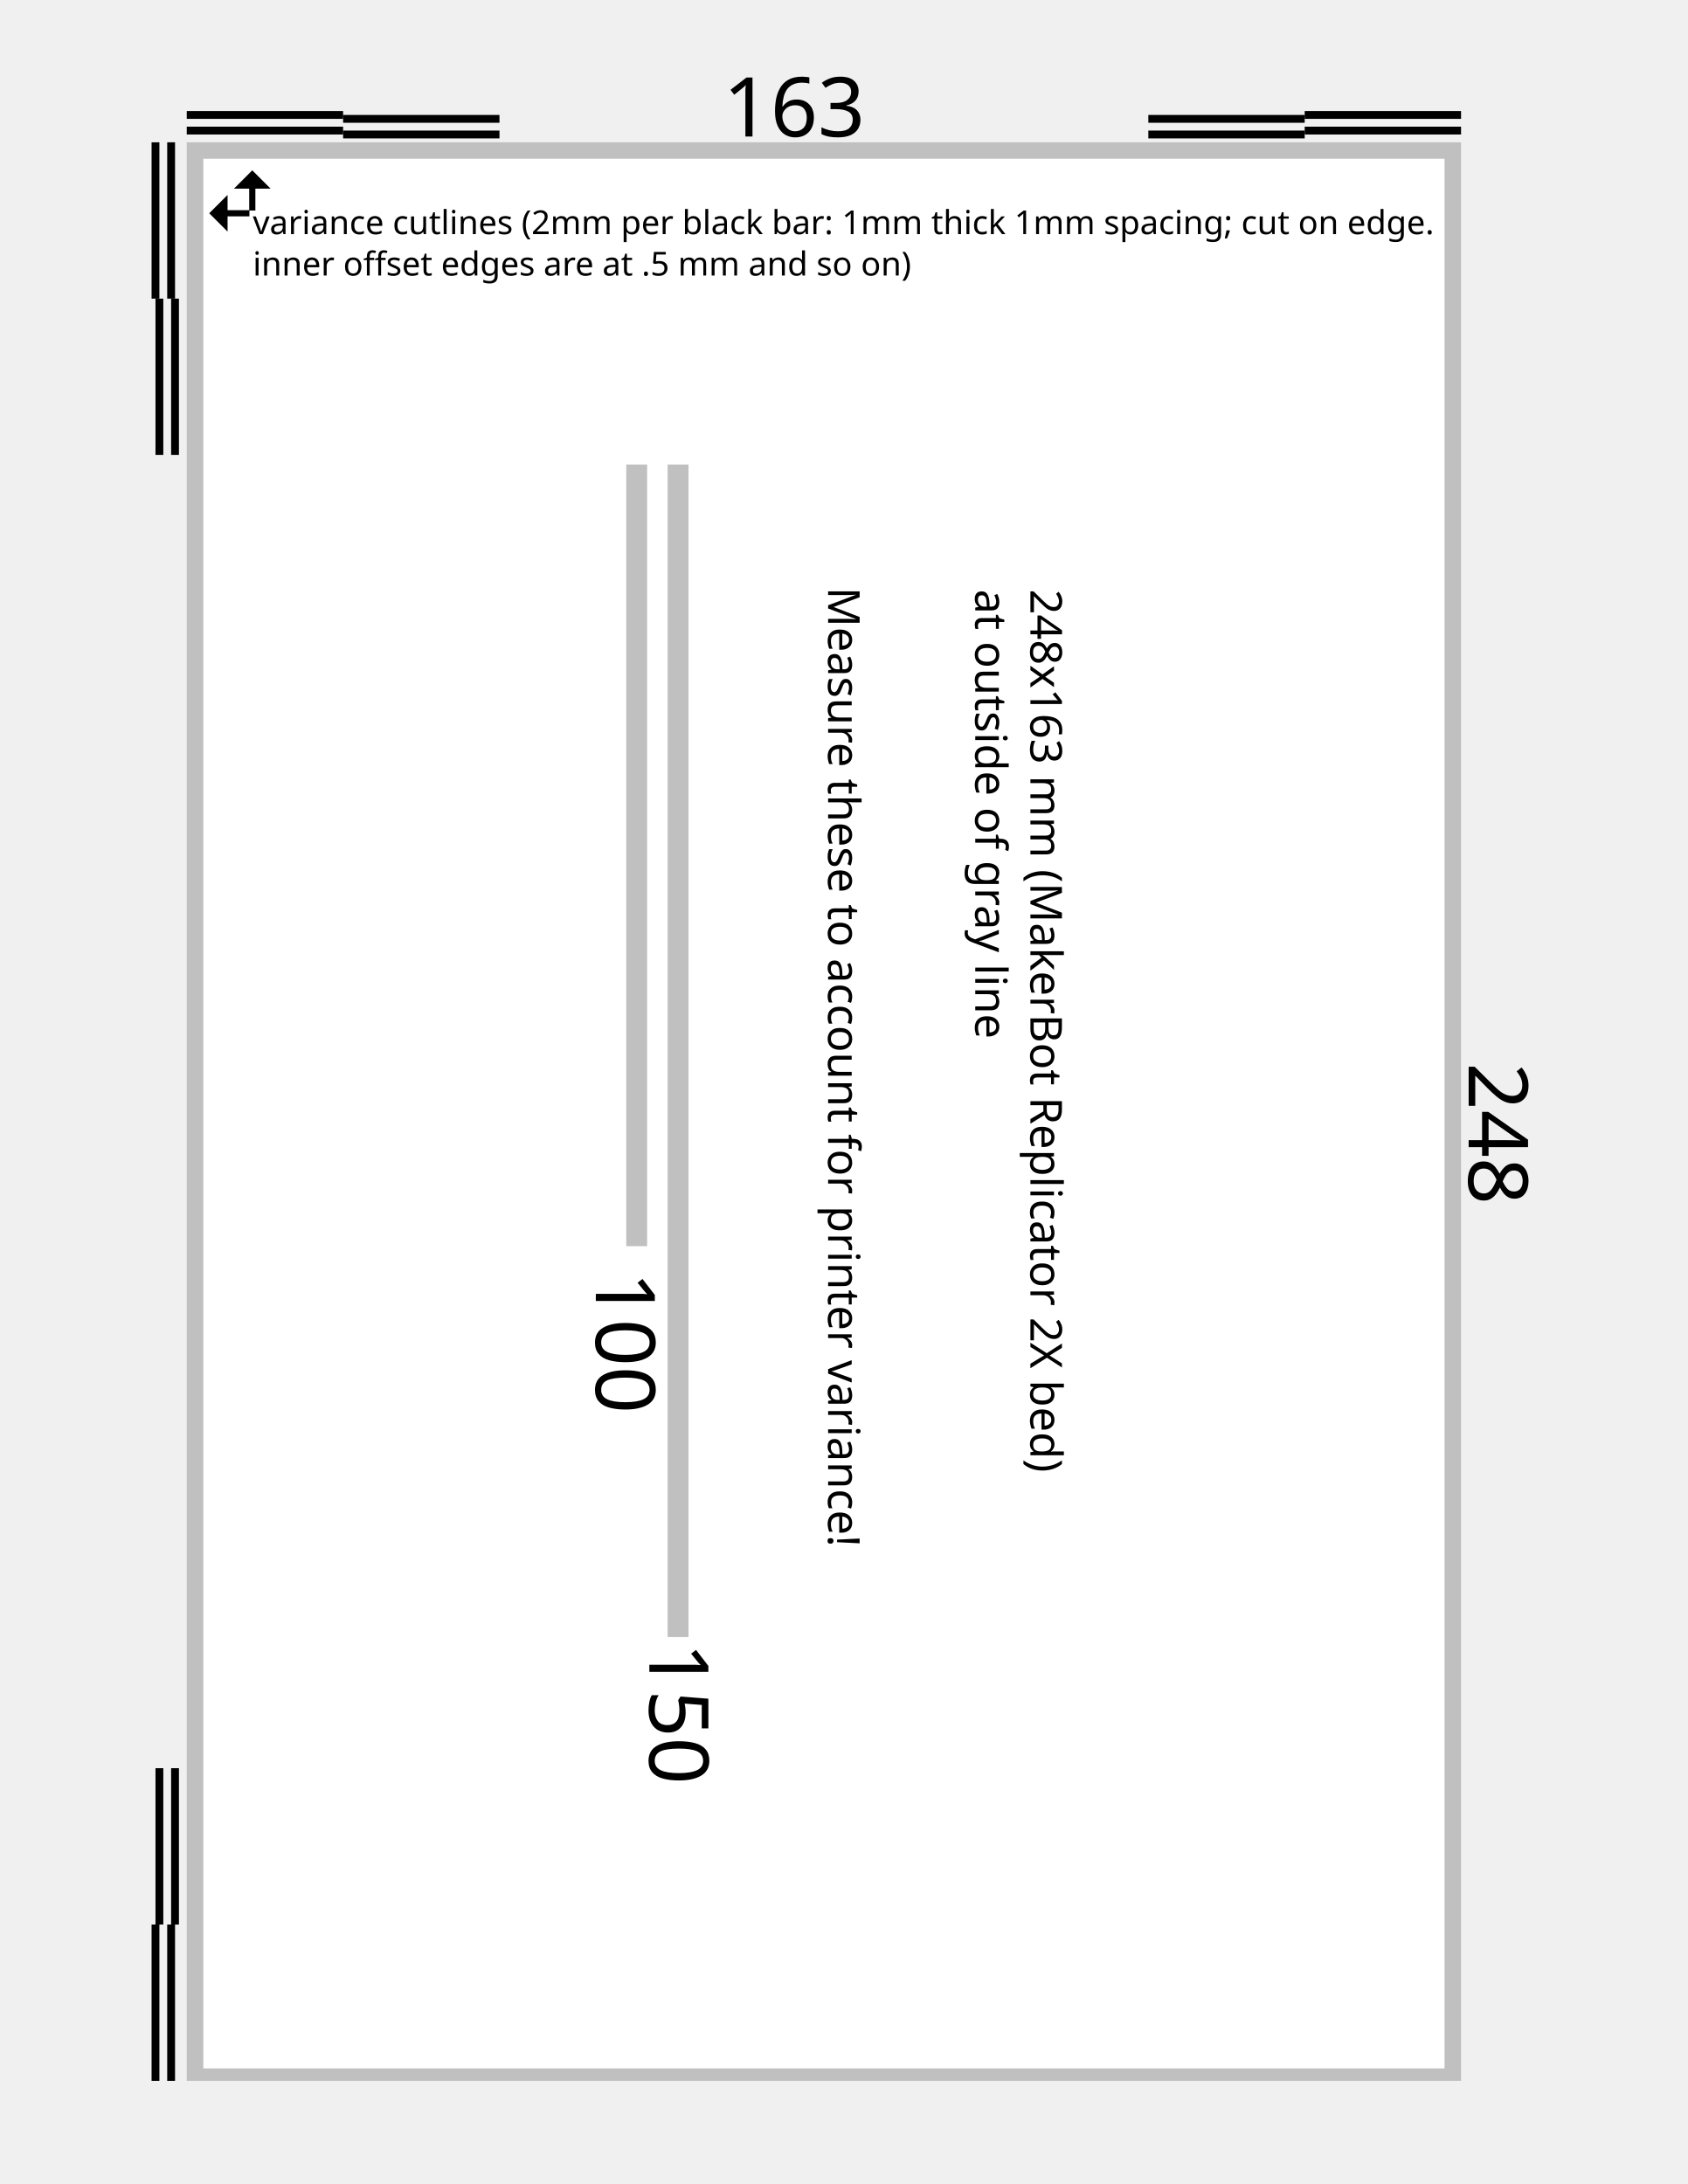
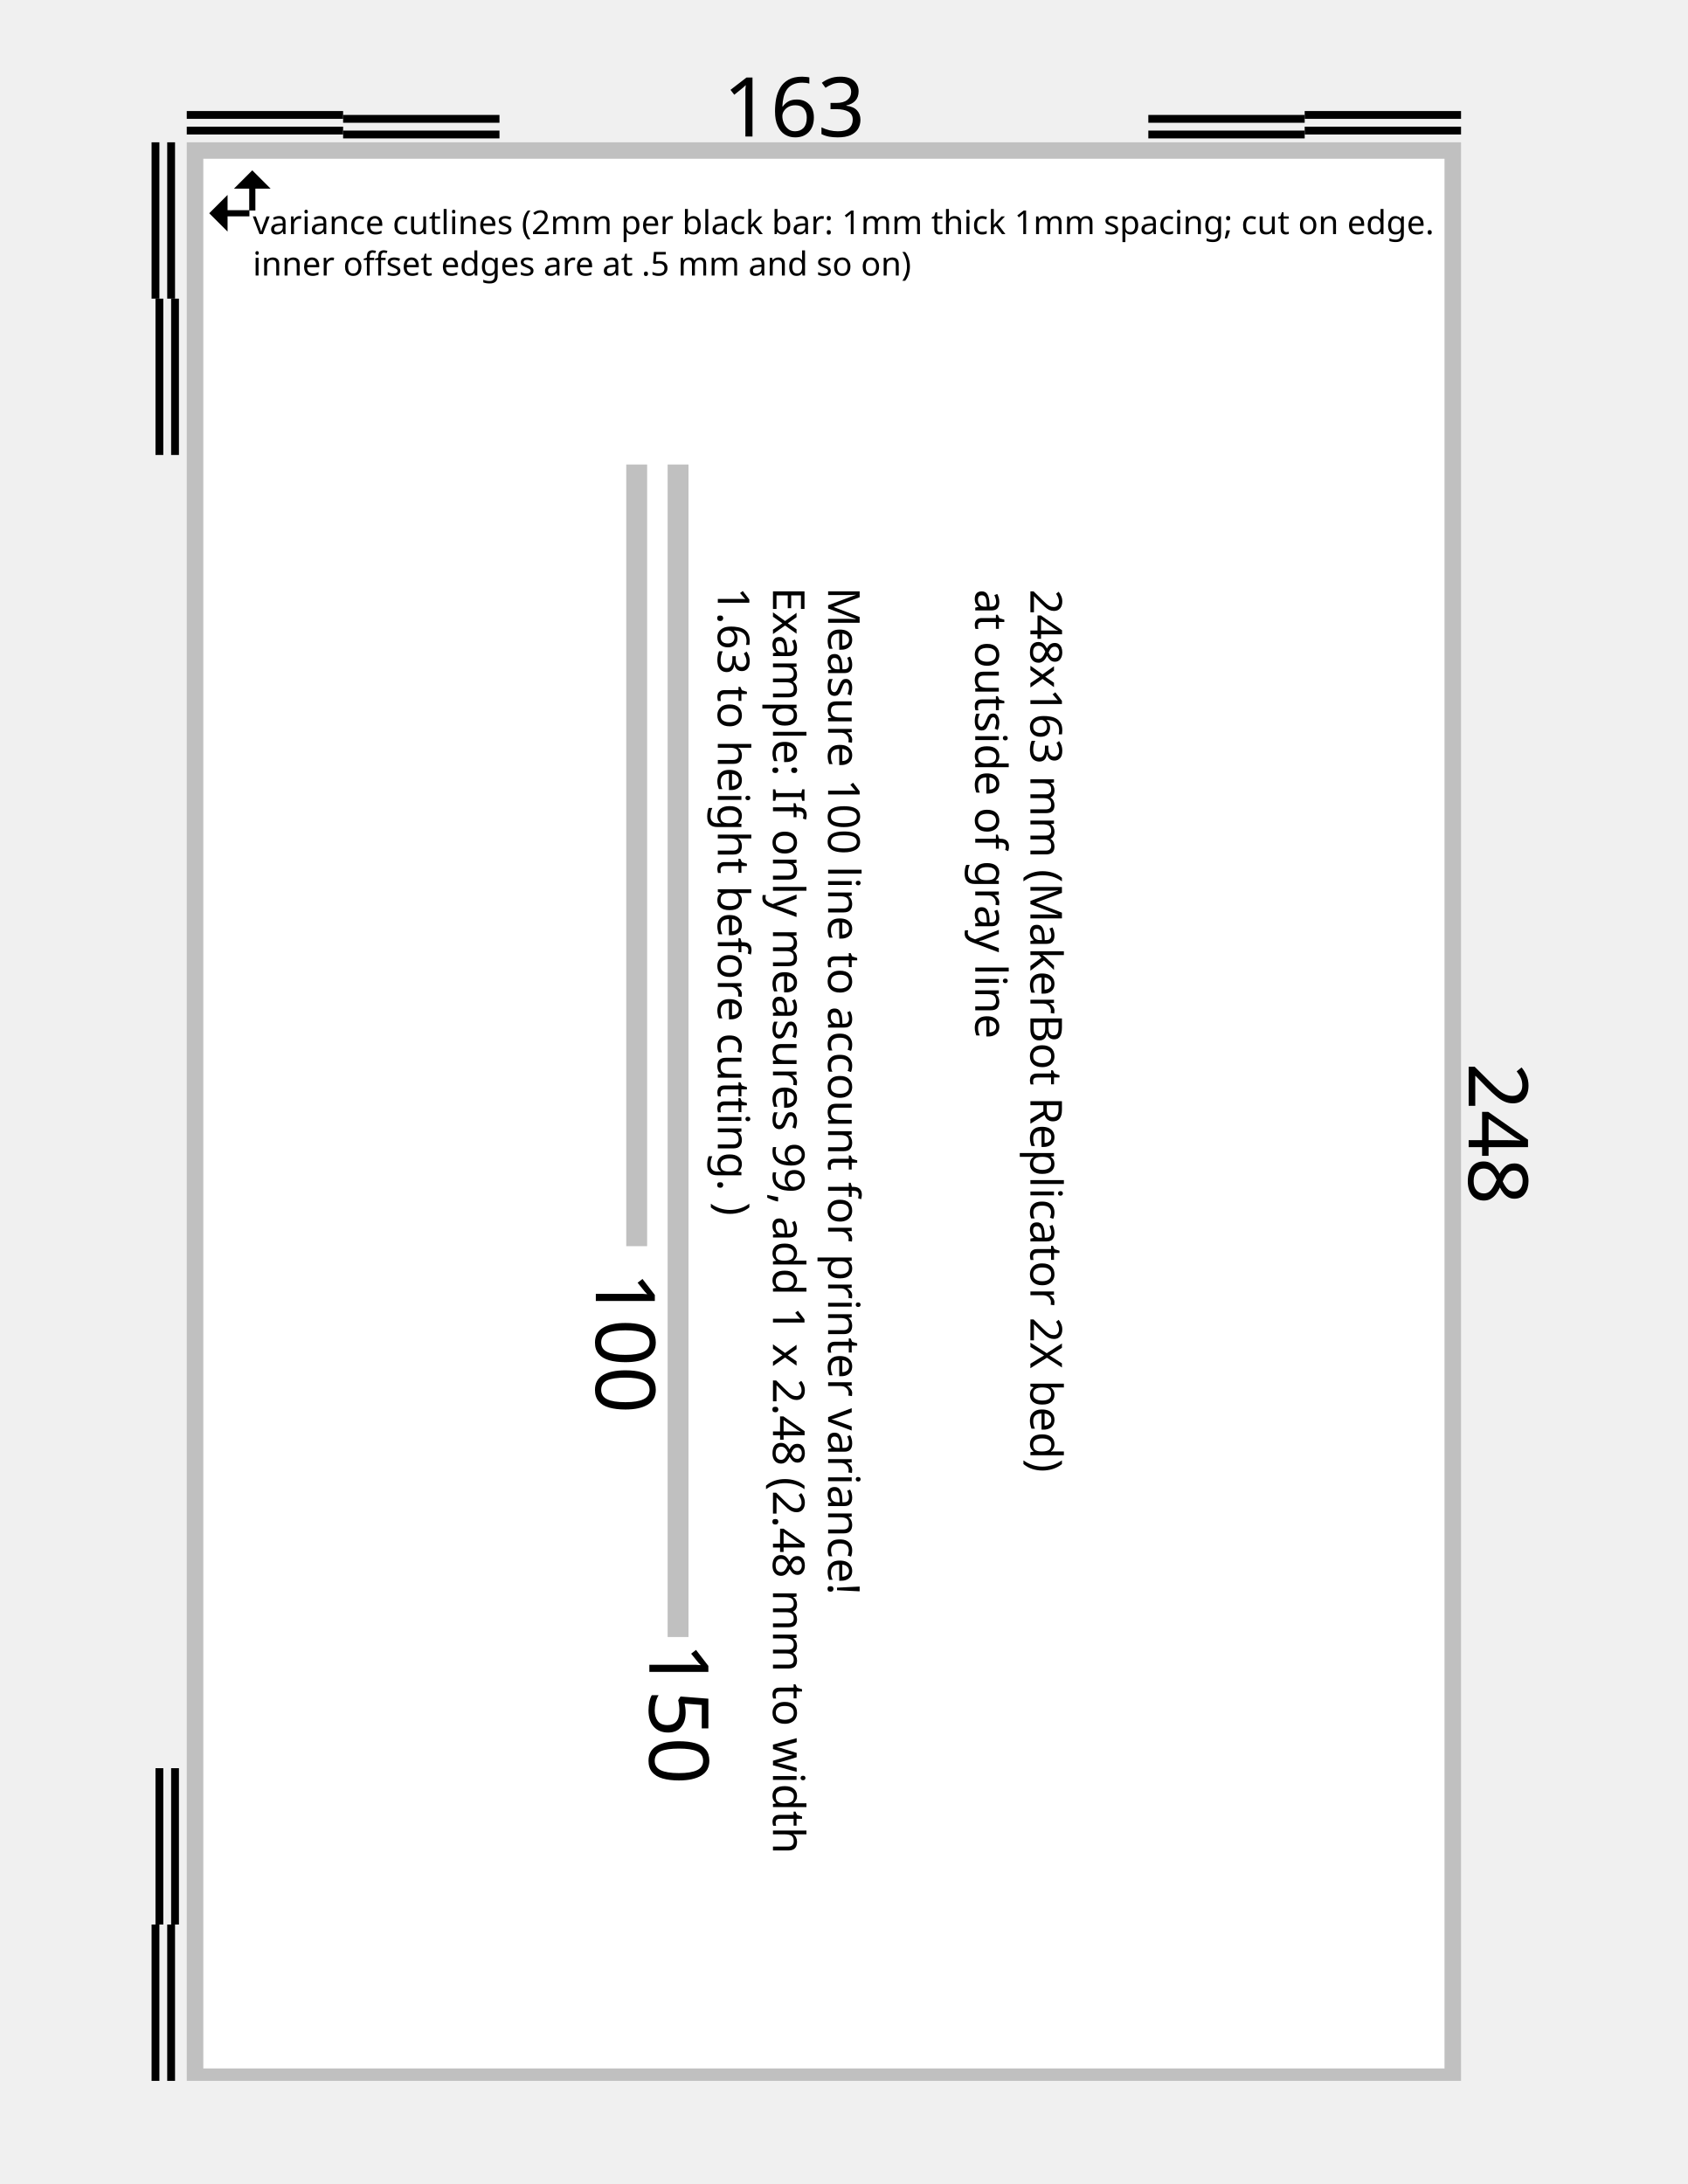
<svg xmlns="http://www.w3.org/2000/svg" width="8.5in" height="11in" viewBox="0 0 215.9 279.4" version="1.1" id="svg5">
  <defs id="defs2" />
  <g id="layer1">
    <rect style="fill:#c0c0c0;fill-opacity:1;stroke-width:4.356;stroke-linecap:round" id="rect1014" width="163" height="248" x="23.889" y="18.205" />
    <rect style="fill:#ffffff;fill-opacity:1;stroke-width:4.465;stroke-linecap:round" id="rect1016" width="158.768" height="244.303" x="26.006" y="20.31" />
    <rect style="fill:#c0c0c0;fill-opacity:1;stroke-width:4.469;stroke-linecap:round" id="rect234" width="2.671" height="150" x="85.399" y="59.425" />
    <rect style="fill:#c0c0c0;fill-opacity:1;stroke-width:3.649;stroke-linecap:round" id="rect950" width="2.671" height="100" x="80.107" y="59.425" />
    <text xml:space="preserve" style="font-style:normal;font-weight:normal;font-size:10.583px;line-height:1.25;font-family:sans-serif;fill:#000000;fill-opacity:1;stroke:none;stroke-width:0.265" x="210.136" y="-83.06" id="text1006" transform="rotate(90)">
      <tspan id="tspan1004" style="stroke-width:0.265" x="210.136" y="-83.06">150</tspan>
      <tspan style="stroke-width:0.265" x="210.136" y="-69.831" id="tspan1008" />
    </text>
    <text xml:space="preserve" style="font-style:normal;font-weight:normal;font-size:10.583px;line-height:1.25;font-family:sans-serif;fill:#000000;fill-opacity:1;stroke:none;stroke-width:0.265" x="162.679" y="-76.215" id="text1012" transform="rotate(90)">
      <tspan id="tspan1010" style="stroke-width:0.265" x="162.679" y="-76.215">100</tspan>
    </text>
    <text xml:space="preserve" style="font-style:normal;font-weight:normal;font-size:10.583px;line-height:1.25;font-family:sans-serif;fill:#000000;fill-opacity:1;stroke:none;stroke-width:0.265" x="135.965" y="-187.863" id="text1228" transform="rotate(90)">
      <tspan id="tspan1226" style="stroke-width:0.265" x="135.965" y="-187.863">248</tspan>
    </text>
    <text xml:space="preserve" style="font-style:normal;font-weight:normal;font-size:10.583px;line-height:1.25;font-family:sans-serif;fill:#000000;fill-opacity:1;stroke:none;stroke-width:0.265" x="92.505" y="17.466" id="text1232">
      <tspan id="tspan1230" style="stroke-width:0.265" x="92.505" y="17.466">163</tspan>
    </text>
    <text xml:space="preserve" style="font-style:normal;font-weight:normal;font-size:5.644px;line-height:1.25;font-family:sans-serif;fill:#000000;fill-opacity:1;stroke:none;stroke-width:0.265" x="75.104" y="-105.933" id="text300" transform="rotate(90)">
-       <tspan id="tspan298" style="font-size:5.644px;stroke-width:0.265" x="75.104" y="-105.933">Measure these to account for printer variance!</tspan>
+       <tspan id="tspan298" style="font-size:5.644px;stroke-width:0.265" x="75.104" y="-105.933">Measure 100 line to account for printer variance!</tspan>
+       <tspan style="font-size:5.644px;stroke-width:0.265" x="75.104" y="-98.878" id="tspan4346">Example: If only measures 99, add 1 x 2.48 (2.48 mm to width</tspan>
+       <tspan style="font-size:5.644px;stroke-width:0.265" x="75.104" y="-91.822" id="tspan4348">1.63 to height before cutting. )</tspan>
    </text>
    <rect style="fill:#000000;stroke-width:8.339;stroke-linecap:round" id="rect458" width="20" height="1" x="23.889" y="16.205" />
    <rect style="fill:#000000;stroke-width:8.339;stroke-linecap:round" id="rect512" width="20" height="1" x="23.889" y="14.205" />
    <text xml:space="preserve" style="font-style:normal;font-weight:normal;font-size:4.233px;line-height:1.25;font-family:sans-serif;fill:#000000;fill-opacity:1;stroke:none;stroke-width:0.265" x="32.341" y="29.955" id="text516">
      <tspan style="font-size:4.233px;stroke-width:0.265" x="32.341" y="29.955" id="tspan522">variance cutlines (2mm per black bar: 1mm thick 1mm spacing; cut on edge.</tspan>
      <tspan style="font-size:4.233px;stroke-width:0.265" x="32.341" y="35.247" id="tspan564">inner offset edges are at .5 mm and so on)</tspan>
    </text>
    <rect style="fill:#000000;stroke-width:8.339;stroke-linecap:round" id="rect518" width="20" height="1" x="43.889" y="16.705" />
    <rect style="fill:#000000;stroke-width:8.339;stroke-linecap:round" id="rect520" width="20" height="1" x="43.889" y="14.705" />
    <rect style="fill:#000000;stroke-width:8.339;stroke-linecap:round" id="rect532" width="20" height="1" x="-186.889" y="16.205" transform="scale(-1,1)" />
    <rect style="fill:#000000;stroke-width:8.339;stroke-linecap:round" id="rect534" width="20" height="1" x="-186.889" y="14.205" transform="scale(-1,1)" />
    <rect style="fill:#000000;stroke-width:8.339;stroke-linecap:round" id="rect536" width="20" height="1" x="-166.889" y="16.705" transform="scale(-1,1)" />
    <rect style="fill:#000000;stroke-width:8.339;stroke-linecap:round" id="rect538" width="20" height="1" x="-166.889" y="14.705" transform="scale(-1,1)" />
    <rect style="fill:#000000;stroke-width:8.339;stroke-linecap:round" id="rect540" width="20" height="1" x="-58.205" y="-20.889" transform="matrix(0,-1,-1,0,0,0)" />
    <rect style="fill:#000000;stroke-width:8.339;stroke-linecap:round" id="rect542" width="20" height="1" x="-58.205" y="-22.889" transform="matrix(0,-1,-1,0,0,0)" />
    <rect style="fill:#000000;stroke-width:8.339;stroke-linecap:round" id="rect544" width="20" height="1" x="-38.205" y="-20.389" transform="matrix(0,-1,-1,0,0,0)" />
    <rect style="fill:#000000;stroke-width:8.339;stroke-linecap:round" id="rect546" width="20" height="1" x="-38.205" y="-22.389" transform="matrix(0,-1,-1,0,0,0)" />
    <rect style="fill:#000000;stroke-width:8.339;stroke-linecap:round" id="rect548" width="20" height="1" x="226.205" y="-20.889" transform="rotate(90)" />
    <rect style="fill:#000000;stroke-width:8.339;stroke-linecap:round" id="rect550" width="20" height="1" x="226.205" y="-22.889" transform="rotate(90)" />
    <rect style="fill:#000000;stroke-width:8.339;stroke-linecap:round" id="rect552" width="20" height="1" x="246.205" y="-20.389" transform="rotate(90)" />
    <rect style="fill:#000000;stroke-width:8.339;stroke-linecap:round" id="rect554" width="20" height="1" x="246.205" y="-22.389" transform="rotate(90)" />
    <text xml:space="preserve" style="font-style:normal;font-weight:normal;font-size:5.644px;line-height:1.25;font-family:sans-serif;fill:#000000;fill-opacity:1;stroke:none;stroke-width:0.265" x="75.392" y="-131.803" id="text560" transform="rotate(90)">
      <tspan id="tspan558" style="font-size:5.644px;stroke-width:0.265" x="75.392" y="-131.803">248x163 mm (MakerBot Replicator 2X bed)</tspan>
      <tspan style="font-size:5.644px;stroke-width:0.265" x="75.392" y="-124.748" id="tspan562">at outside of gray line</tspan>
    </text>
    <path id="rect691" style="stroke-width:4.356;stroke-linecap:round" d="m 32.272,21.79 2.346,2.346 c -1.46,0 -3.204,0 -4.692,0 z" />
    <path style="fill:none;stroke:#000000;stroke-width:0.788;stroke-linecap:butt;stroke-linejoin:miter;stroke-dasharray:none;stroke-opacity:1" d="M 32.272,22.29 V 26.931" id="path792" />
    <path id="path1348" style="stroke-width:4.356;stroke-linecap:round" d="m 26.763,27.284 2.346,-2.346 c 0,1.46 0,3.204 0,4.692 z" />
    <path style="fill:none;stroke:#000000;stroke-width:0.788;stroke-linecap:butt;stroke-linejoin:miter;stroke-dasharray:none;stroke-opacity:1" d="m 27.263,27.284 h 4.641" id="path1350" />
  </g>
</svg>
